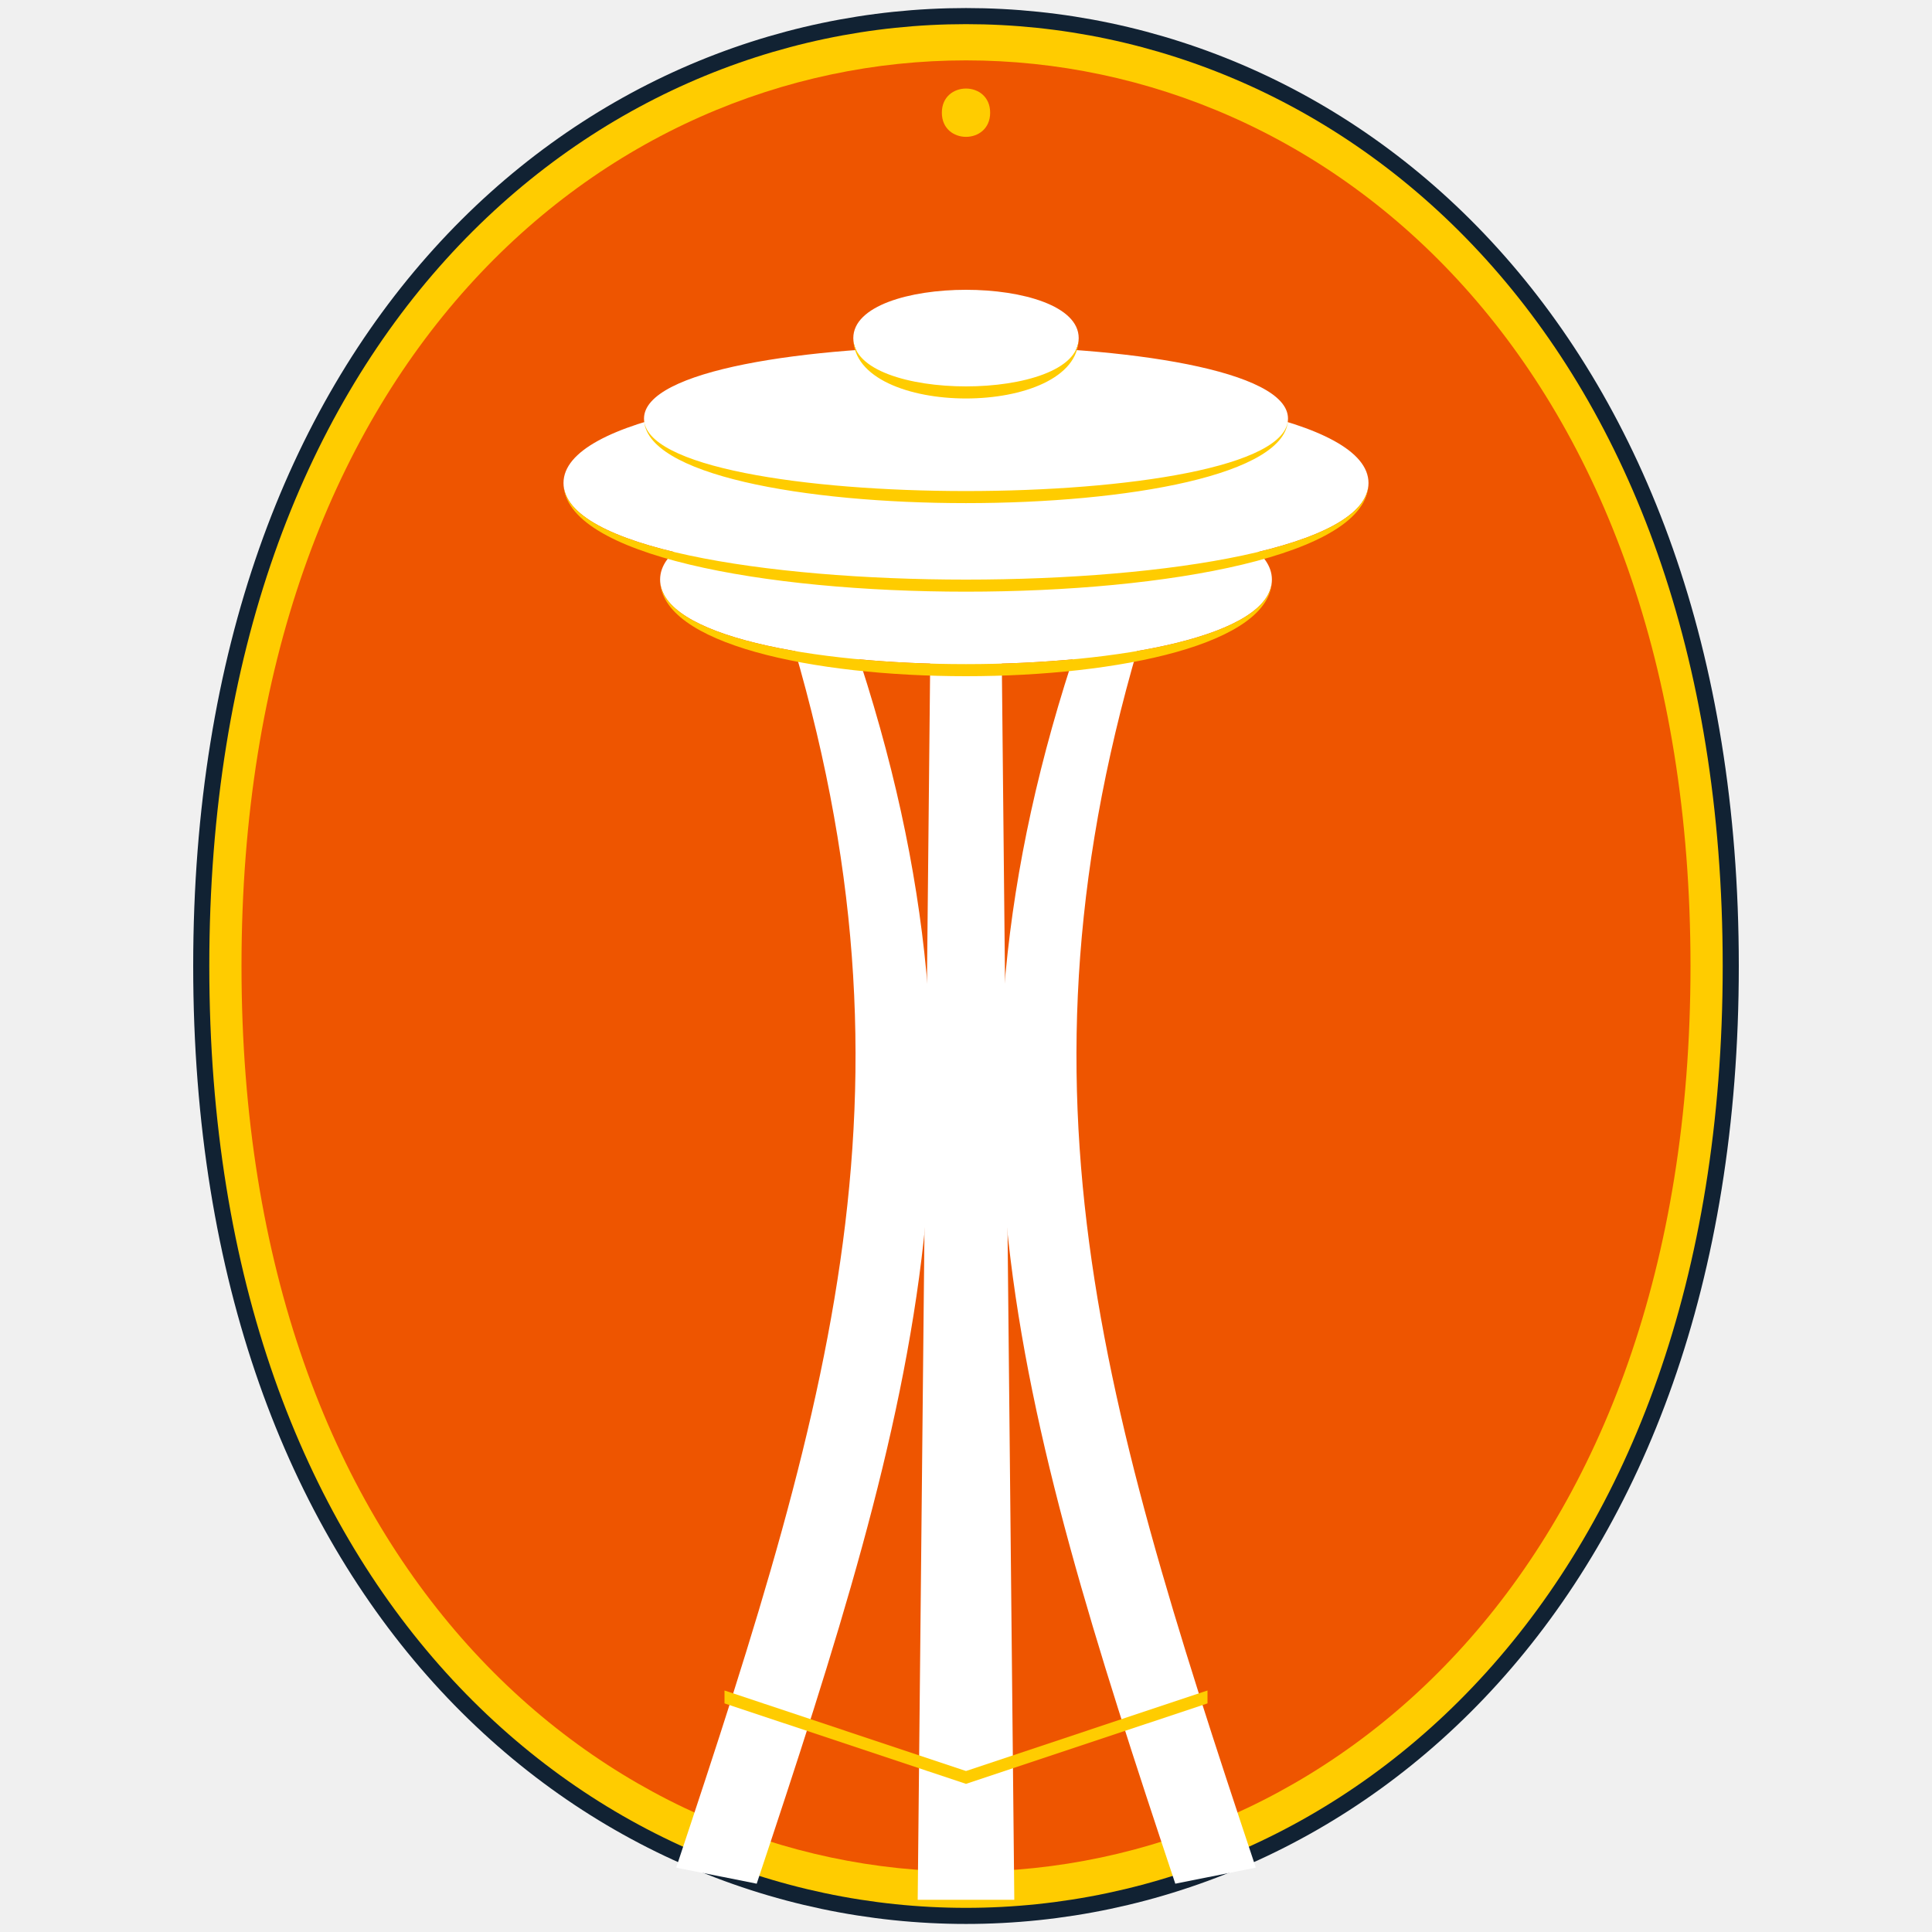
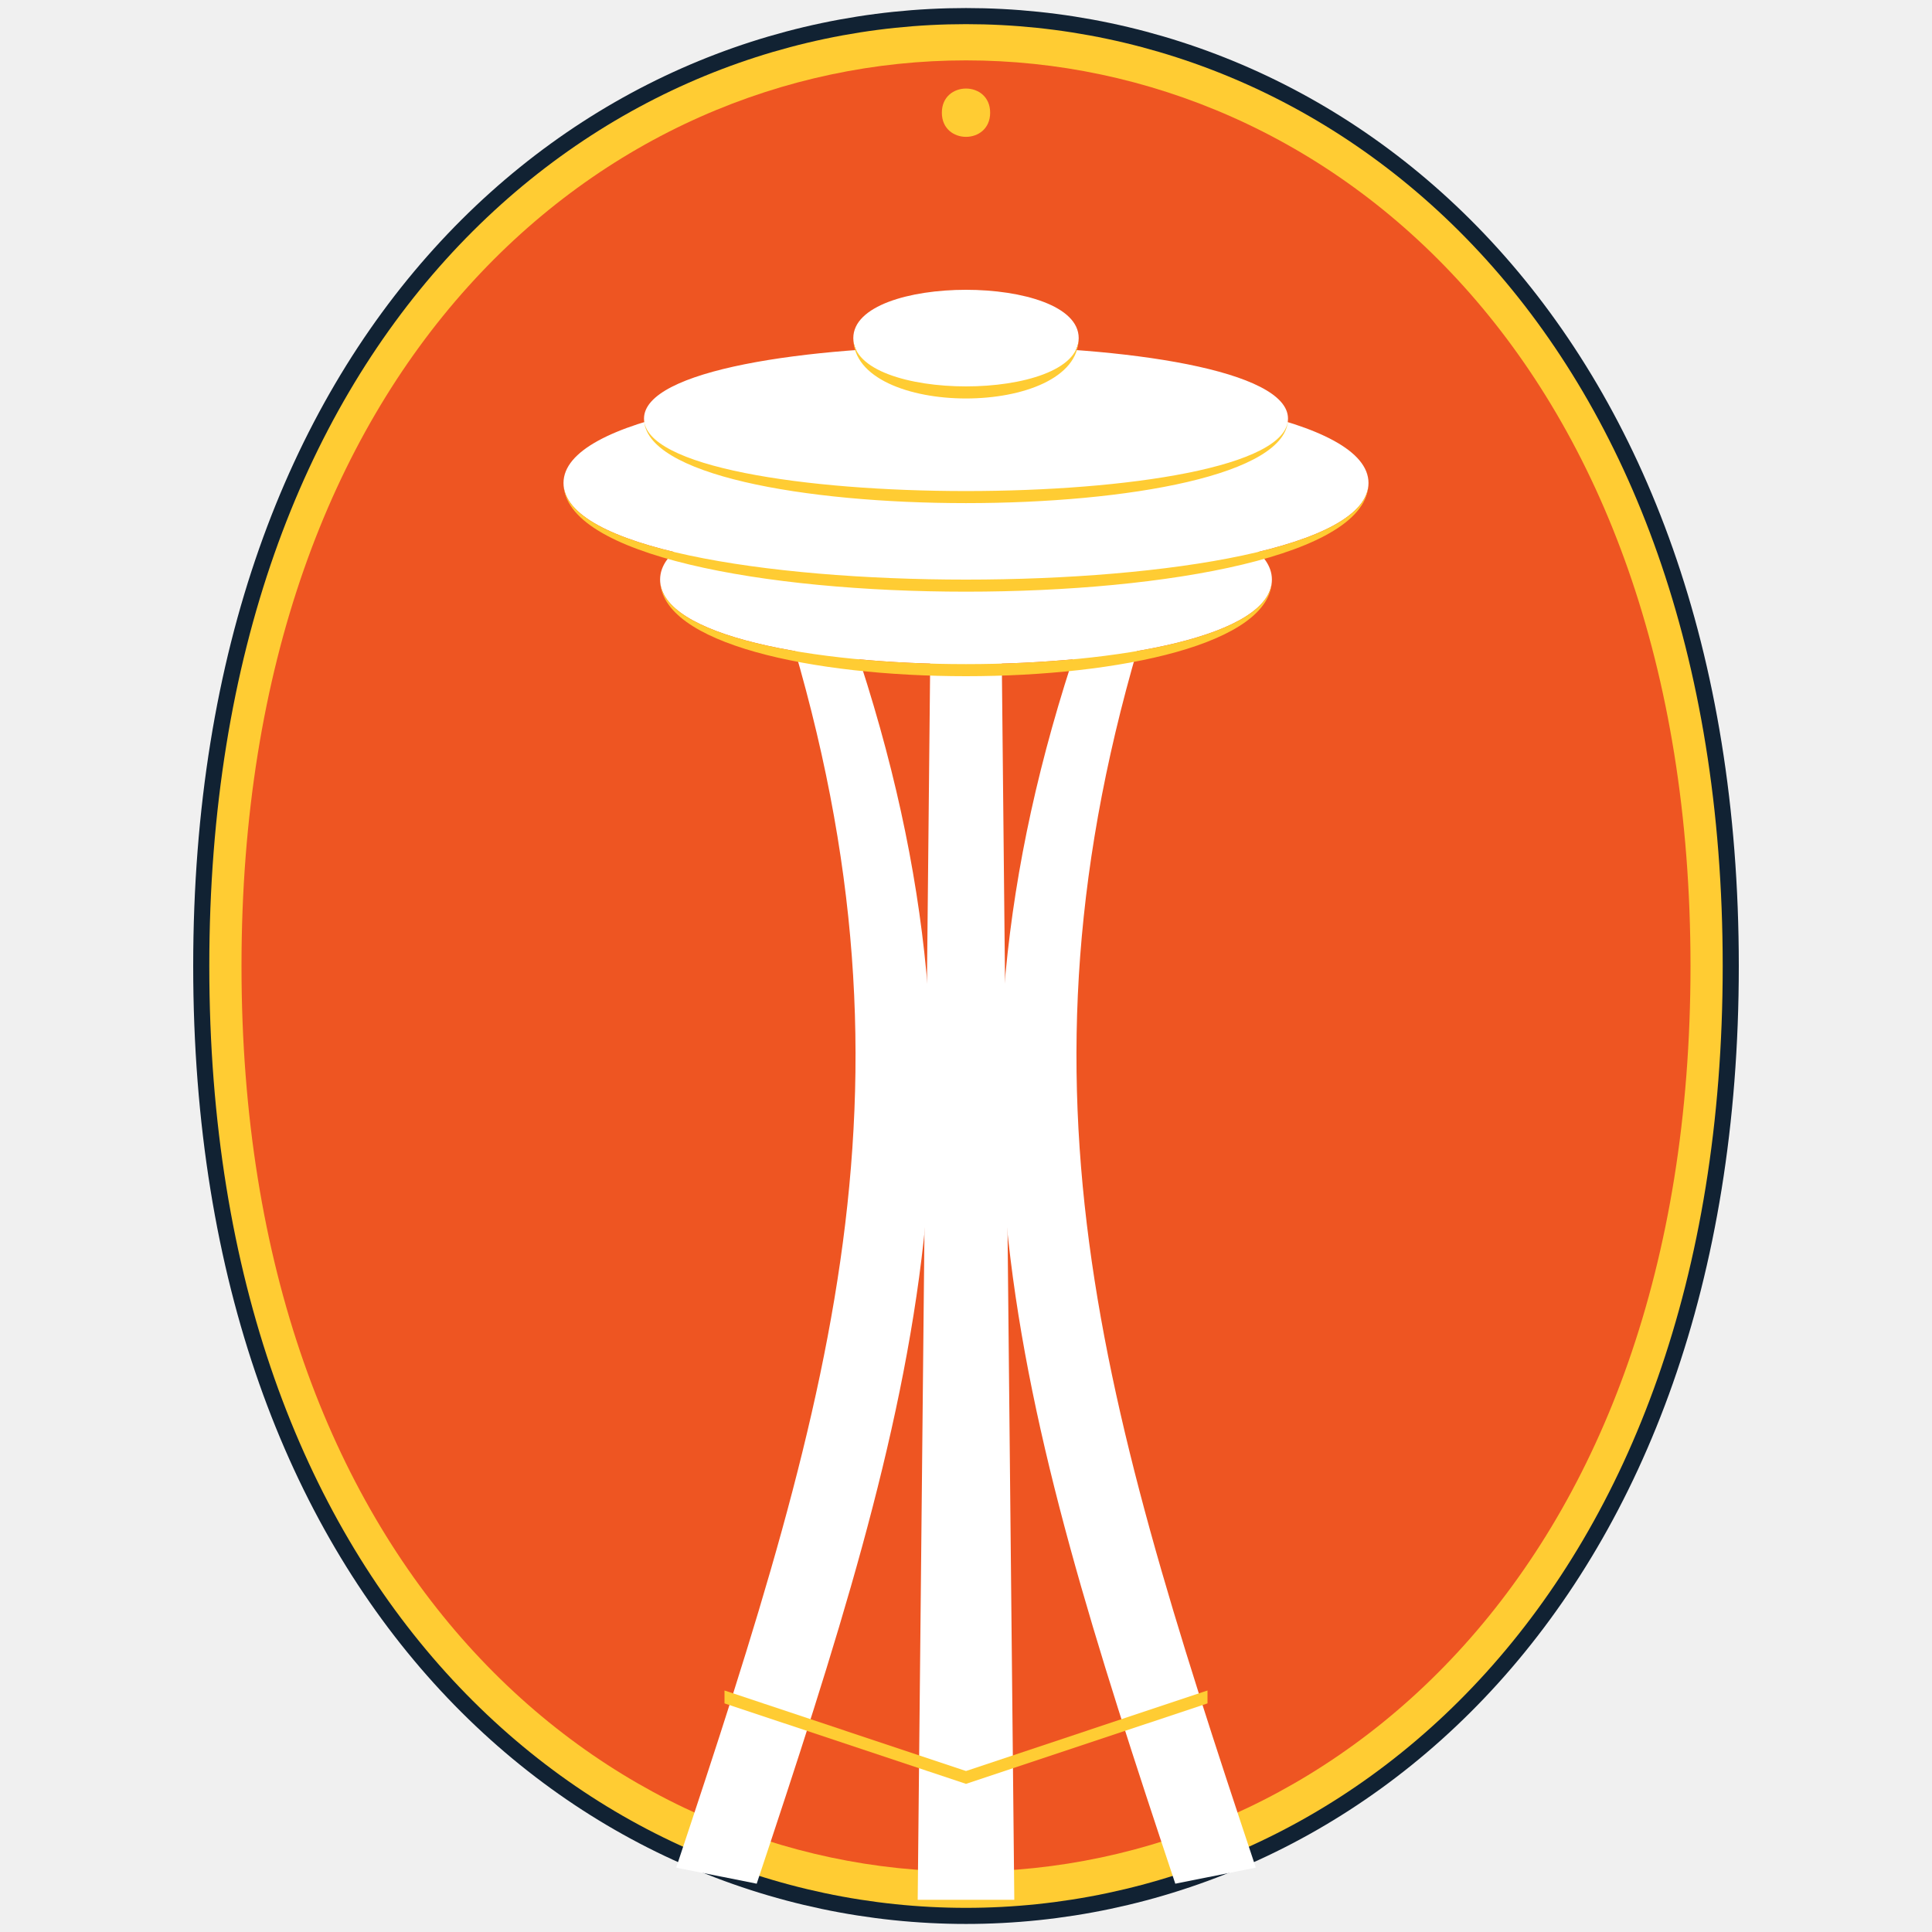
<svg xmlns="http://www.w3.org/2000/svg" viewBox="0 0 120 120" width="60" height="60">
  <path stroke="#123" stroke-width="2" stroke-linejoin="round" d="M13,60c0-78,94-78,94,0c0,78-94,78-94,0z" />
-   <path fill="#fc0" d="M13,60c0-78,94-78,94,0c0,78-94,78-94,0z" />
-   <path fill="#e50" d="M15,60c0-75,90-75,90,0c0,75-90,75-90,0z" />
+   <path fill="#fc3" d="M13,60c0-78,94-78,94,0c0,78-94,78-94,0z" />
+   <path fill="#e52" d="M15,60c0-75,90-75,90,0c0,75-90,75-90,0z" />
  <path fill="#fff" d="M35,30c0-8,50-8,50,0c0,8-50,8-50,0m6,6c0-7,38-7,38,0c0,7-38,7-38,0m-1-10c0-6,40-6,40,0c0,6-40,6-40,0m13-5c0-4,14-4,14,0c0,4-14,4-14,0m6-3,l1-13,l1,13z" />
  <path fill="#fff" d="M48,36c10,30,4,50-6,80l5,1c10-30,16-50,5-80zM72,36c-10,30-4,50,6,80l-5,1c-10-30-16-50-5-80z" />
  <path fill="#fff" d="M58,19l-1,99h6l-1-99zM75,105,v-4h-30v4l15,5z" />
-   <path fill="#fc0" d="M35,30c0,8,50,8,50,0c0,9-50,9-50,0m6,6c0,7,38,7,38,0c0,8-38,8-38,0m-1-10c0,6,40,6,40,0c0,7-40,7-40,0m13-5c0,4,14,4,14,0c0,5-14,5-14,0m5.5-14c0-2,3-2,3,0c0,2-3,2-3,0zM45,105v0.8l15,5l15-5v-0.8l-15,5z" />
+   <path fill="#fc3" d="M35,30c0,8,50,8,50,0c0,9-50,9-50,0m6,6c0,7,38,7,38,0c0,8-38,8-38,0m-1-10c0,6,40,6,40,0c0,7-40,7-40,0m13-5c0,4,14,4,14,0c0,5-14,5-14,0m5.5-14c0-2,3-2,3,0c0,2-3,2-3,0zM45,105v0.8l15,5l15-5v-0.8l-15,5z" />
</svg>
